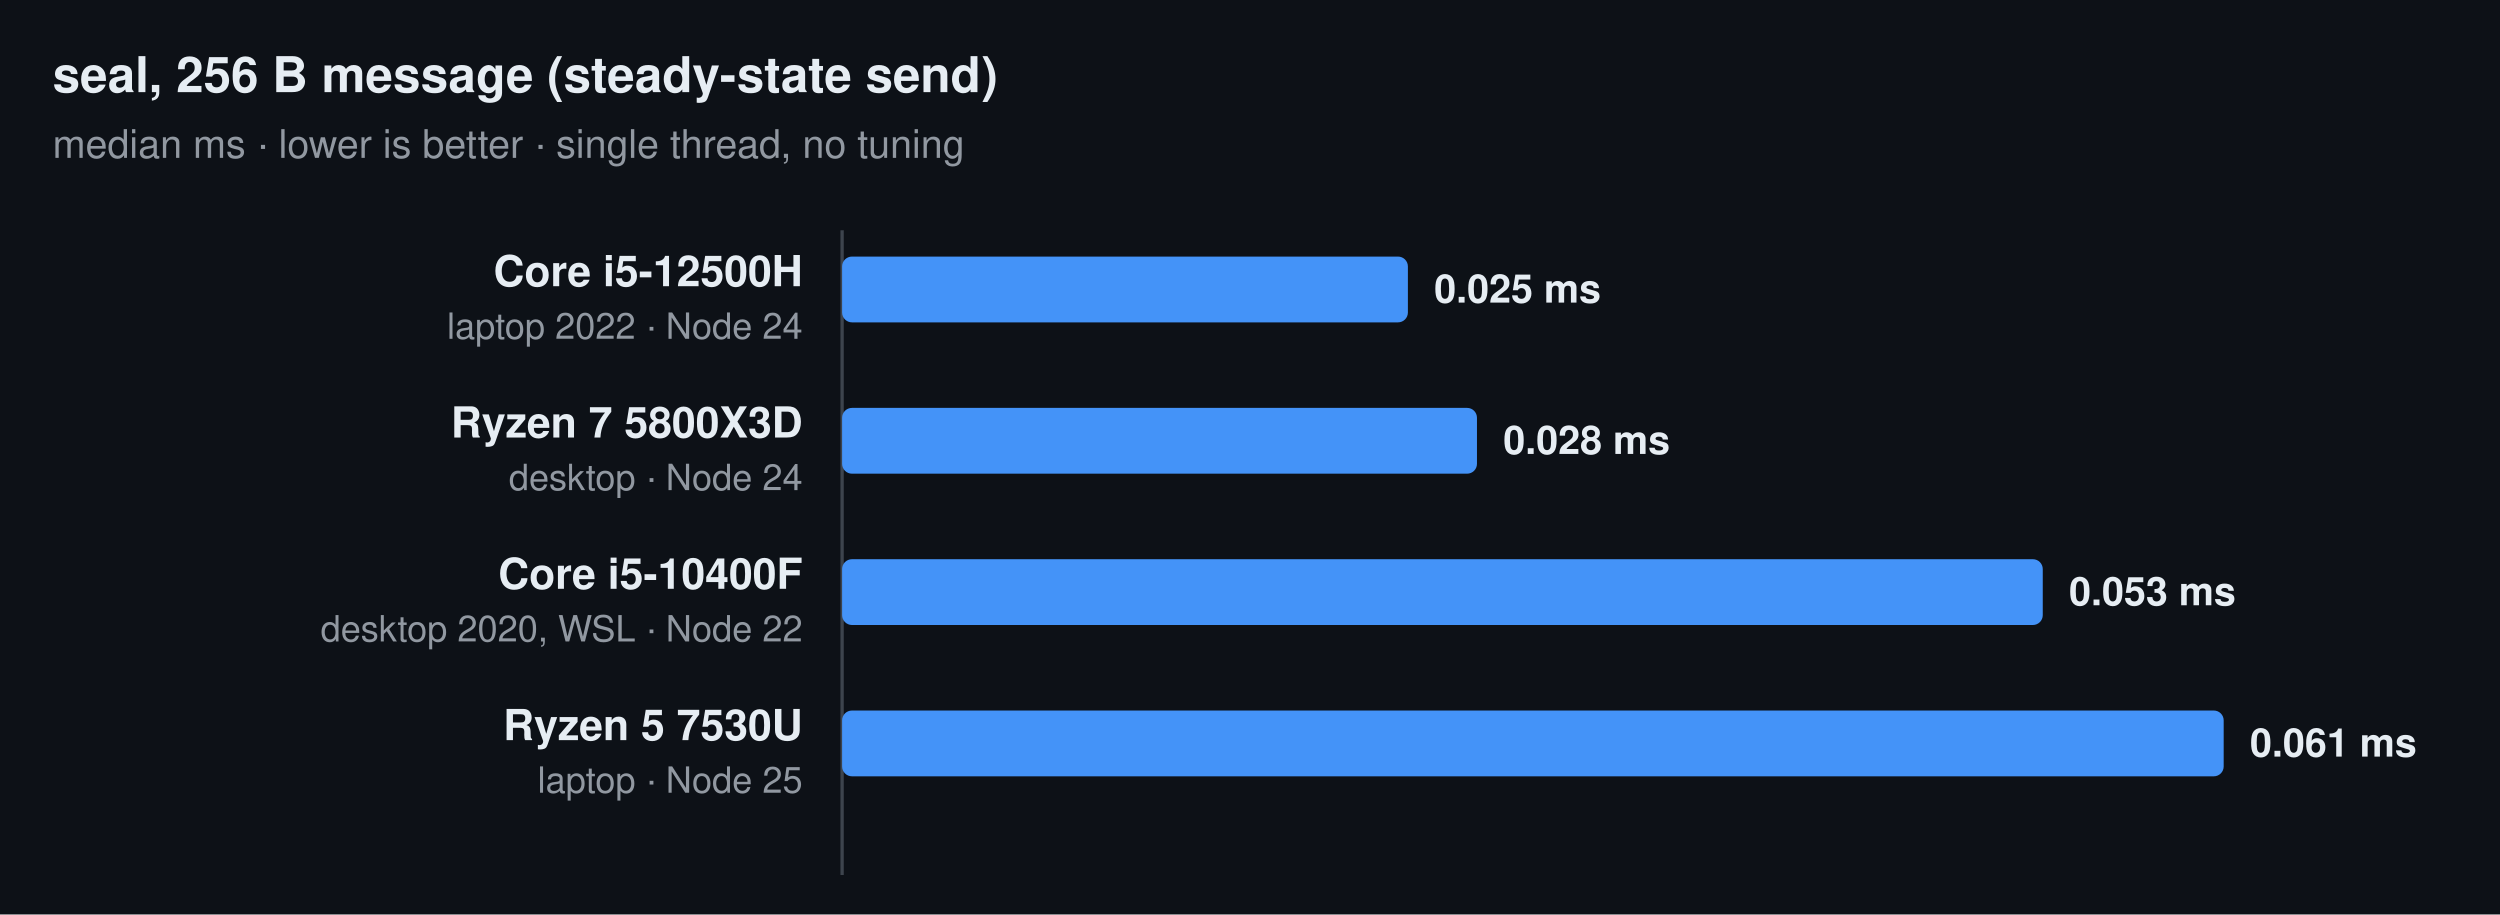
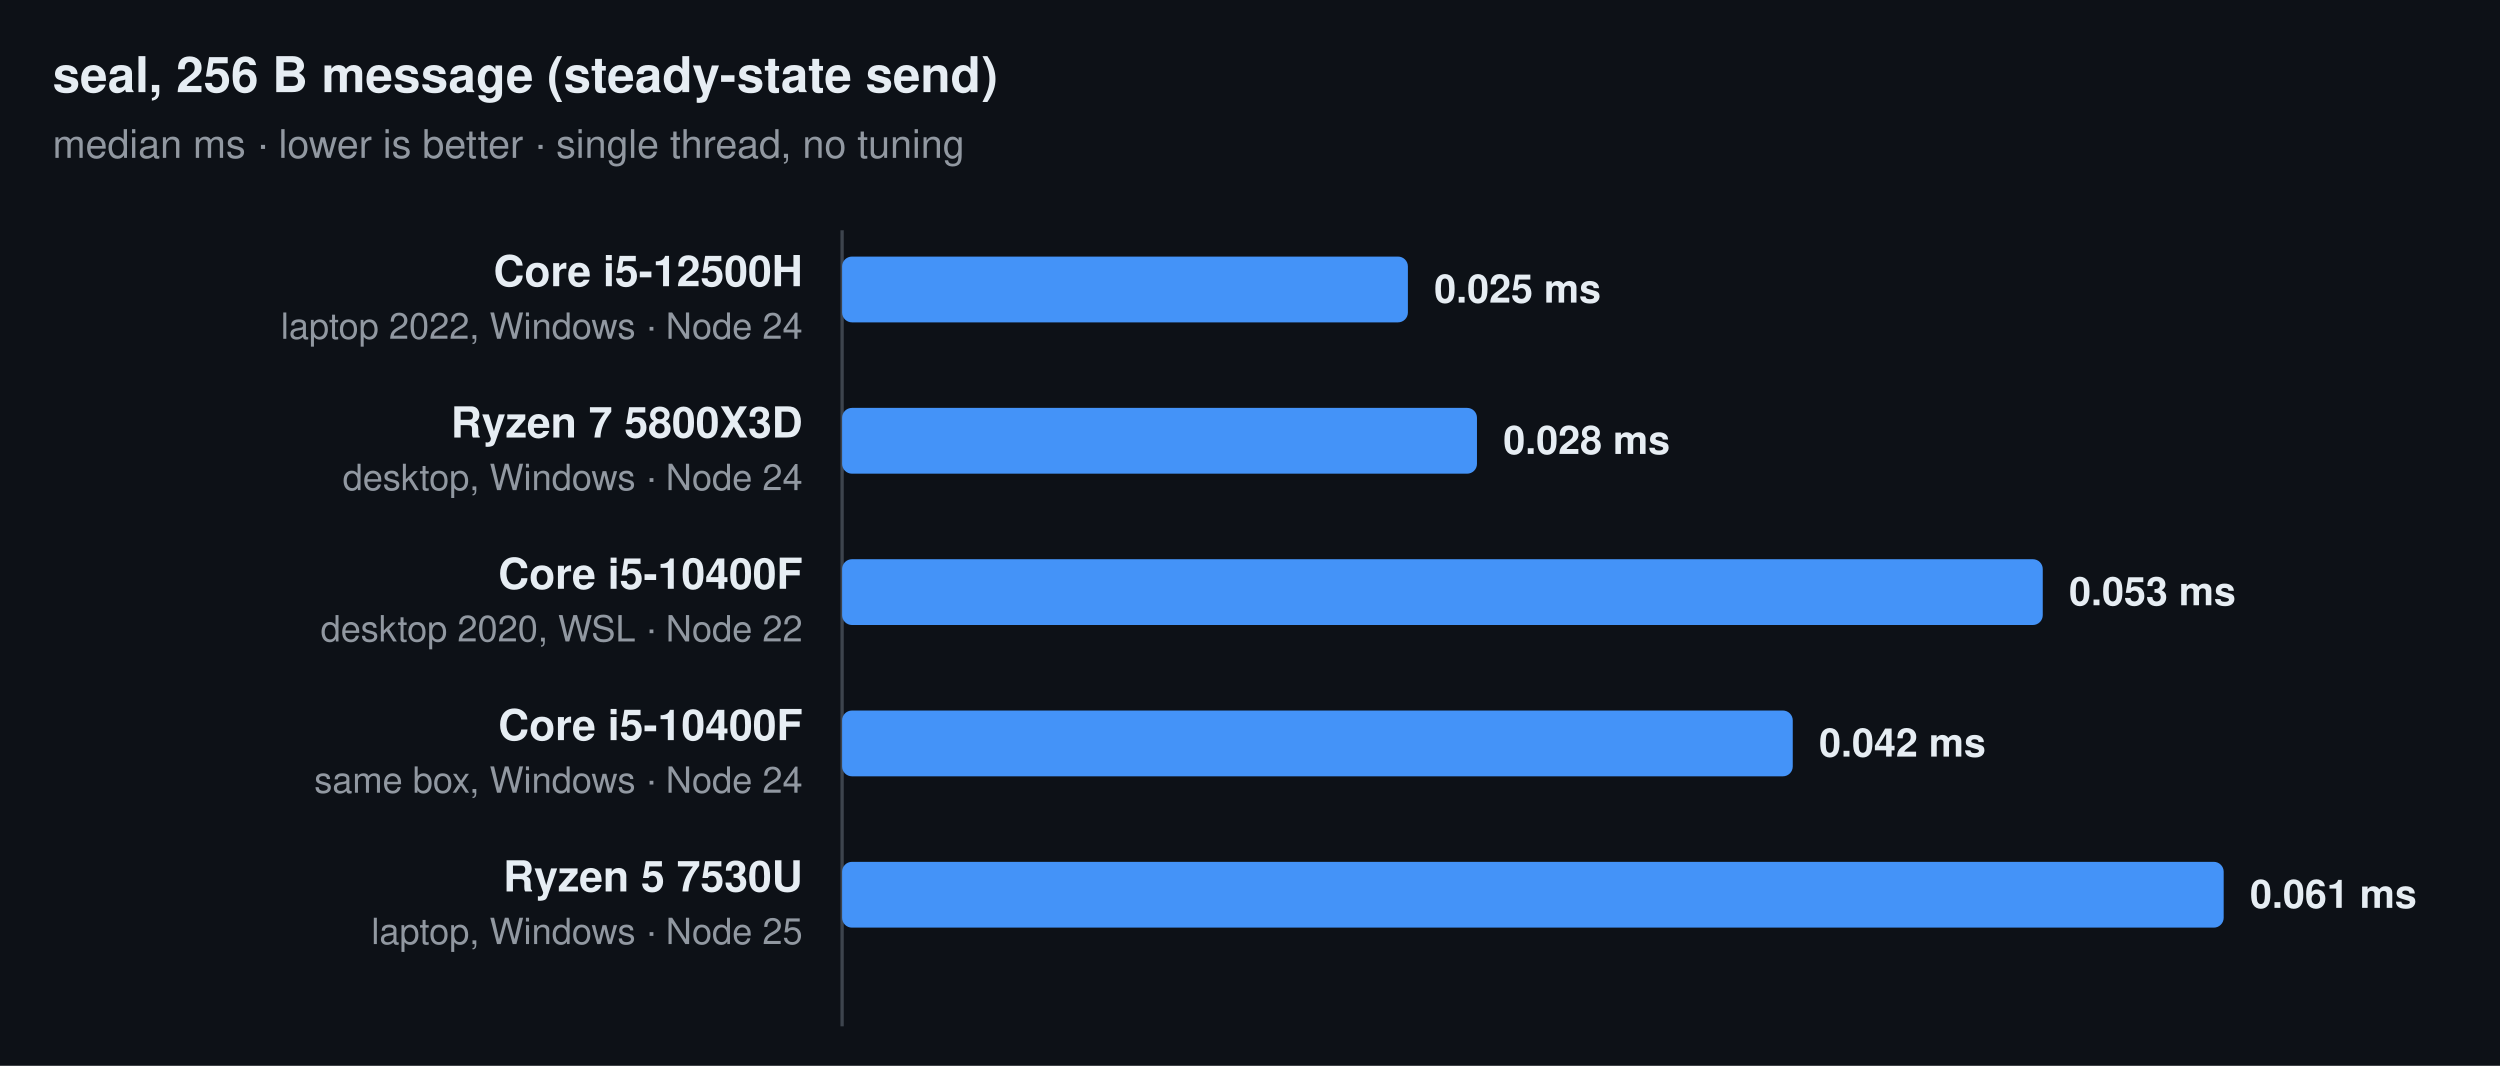
- <svg xmlns="http://www.w3.org/2000/svg" width="760" height="278" viewBox="0 0 760 278" role="img" aria-label="seal, 256 B message (steady-state send), median milliseconds per machine, lower is better">
-   <rect width="760" height="278" fill="#0d1117" />
+ <svg xmlns="http://www.w3.org/2000/svg" width="760" height="324" viewBox="0 0 760 324" role="img" aria-label="seal, 256 B message (steady-state send), median milliseconds per machine, lower is better">
+   <rect width="760" height="324" fill="#0d1117" />
  <text x="16" y="28" font-family="-apple-system,BlinkMacSystemFont,'Segoe UI',Helvetica,Arial,sans-serif" font-size="15" font-weight="700" fill="#e6edf3">seal, 256 B message (steady-state send)</text>
  <text x="16" y="48" font-family="-apple-system,BlinkMacSystemFont,'Segoe UI',Helvetica,Arial,sans-serif" font-size="12" fill="#9198a1">median ms · lower is better · single thread, no tuning</text>
-   <line x1="256" y1="70" x2="256" y2="266" stroke="#3d444d" stroke-width="1" />
+   <line x1="256" y1="70" x2="256" y2="312" stroke="#3d444d" stroke-width="1" />
  <text x="244" y="87" text-anchor="end" font-family="-apple-system,BlinkMacSystemFont,'Segoe UI',Helvetica,Arial,sans-serif" font-size="13" font-weight="600" fill="#e6edf3">Core i5-12500H</text>
-   <text x="244" y="103" text-anchor="end" font-family="-apple-system,BlinkMacSystemFont,'Segoe UI',Helvetica,Arial,sans-serif" font-size="11" fill="#9198a1">laptop 2022 · Node 24</text>
+   <text x="244" y="103" text-anchor="end" font-family="-apple-system,BlinkMacSystemFont,'Segoe UI',Helvetica,Arial,sans-serif" font-size="11" fill="#9198a1">laptop 2022, Windows · Node 24</text>
  <rect x="256" y="78" width="172" height="20" rx="3" fill="#4493f8" />
  <text x="436" y="92" font-family="-apple-system,BlinkMacSystemFont,'Segoe UI',Helvetica,Arial,sans-serif" font-size="12" font-weight="600" fill="#e6edf3">0.025 ms</text>
  <text x="244" y="133" text-anchor="end" font-family="-apple-system,BlinkMacSystemFont,'Segoe UI',Helvetica,Arial,sans-serif" font-size="13" font-weight="600" fill="#e6edf3">Ryzen 7 5800X3D</text>
-   <text x="244" y="149" text-anchor="end" font-family="-apple-system,BlinkMacSystemFont,'Segoe UI',Helvetica,Arial,sans-serif" font-size="11" fill="#9198a1">desktop · Node 24</text>
+   <text x="244" y="149" text-anchor="end" font-family="-apple-system,BlinkMacSystemFont,'Segoe UI',Helvetica,Arial,sans-serif" font-size="11" fill="#9198a1">desktop, Windows · Node 24</text>
  <rect x="256" y="124" width="193" height="20" rx="3" fill="#4493f8" />
  <text x="457" y="138" font-family="-apple-system,BlinkMacSystemFont,'Segoe UI',Helvetica,Arial,sans-serif" font-size="12" font-weight="600" fill="#e6edf3">0.028 ms</text>
  <text x="244" y="179" text-anchor="end" font-family="-apple-system,BlinkMacSystemFont,'Segoe UI',Helvetica,Arial,sans-serif" font-size="13" font-weight="600" fill="#e6edf3">Core i5-10400F</text>
  <text x="244" y="195" text-anchor="end" font-family="-apple-system,BlinkMacSystemFont,'Segoe UI',Helvetica,Arial,sans-serif" font-size="11" fill="#9198a1">desktop 2020, WSL · Node 22</text>
  <rect x="256" y="170" width="365" height="20" rx="3" fill="#4493f8" />
  <text x="629" y="184" font-family="-apple-system,BlinkMacSystemFont,'Segoe UI',Helvetica,Arial,sans-serif" font-size="12" font-weight="600" fill="#e6edf3">0.053 ms</text>
-   <text x="244" y="225" text-anchor="end" font-family="-apple-system,BlinkMacSystemFont,'Segoe UI',Helvetica,Arial,sans-serif" font-size="13" font-weight="600" fill="#e6edf3">Ryzen 5 7530U</text>
-   <text x="244" y="241" text-anchor="end" font-family="-apple-system,BlinkMacSystemFont,'Segoe UI',Helvetica,Arial,sans-serif" font-size="11" fill="#9198a1">laptop · Node 25</text>
-   <rect x="256" y="216" width="420" height="20" rx="3" fill="#4493f8" />
-   <text x="684" y="230" font-family="-apple-system,BlinkMacSystemFont,'Segoe UI',Helvetica,Arial,sans-serif" font-size="12" font-weight="600" fill="#e6edf3">0.061 ms</text>
+   <text x="244" y="225" text-anchor="end" font-family="-apple-system,BlinkMacSystemFont,'Segoe UI',Helvetica,Arial,sans-serif" font-size="13" font-weight="600" fill="#e6edf3">Core i5-10400F</text>
+   <text x="244" y="241" text-anchor="end" font-family="-apple-system,BlinkMacSystemFont,'Segoe UI',Helvetica,Arial,sans-serif" font-size="11" fill="#9198a1">same box, Windows · Node 24</text>
+   <rect x="256" y="216" width="289" height="20" rx="3" fill="#4493f8" />
+   <text x="553" y="230" font-family="-apple-system,BlinkMacSystemFont,'Segoe UI',Helvetica,Arial,sans-serif" font-size="12" font-weight="600" fill="#e6edf3">0.042 ms</text>
+   <text x="244" y="271" text-anchor="end" font-family="-apple-system,BlinkMacSystemFont,'Segoe UI',Helvetica,Arial,sans-serif" font-size="13" font-weight="600" fill="#e6edf3">Ryzen 5 7530U</text>
+   <text x="244" y="287" text-anchor="end" font-family="-apple-system,BlinkMacSystemFont,'Segoe UI',Helvetica,Arial,sans-serif" font-size="11" fill="#9198a1">laptop, Windows · Node 25</text>
+   <rect x="256" y="262" width="420" height="20" rx="3" fill="#4493f8" />
+   <text x="684" y="276" font-family="-apple-system,BlinkMacSystemFont,'Segoe UI',Helvetica,Arial,sans-serif" font-size="12" font-weight="600" fill="#e6edf3">0.061 ms</text>
</svg>
